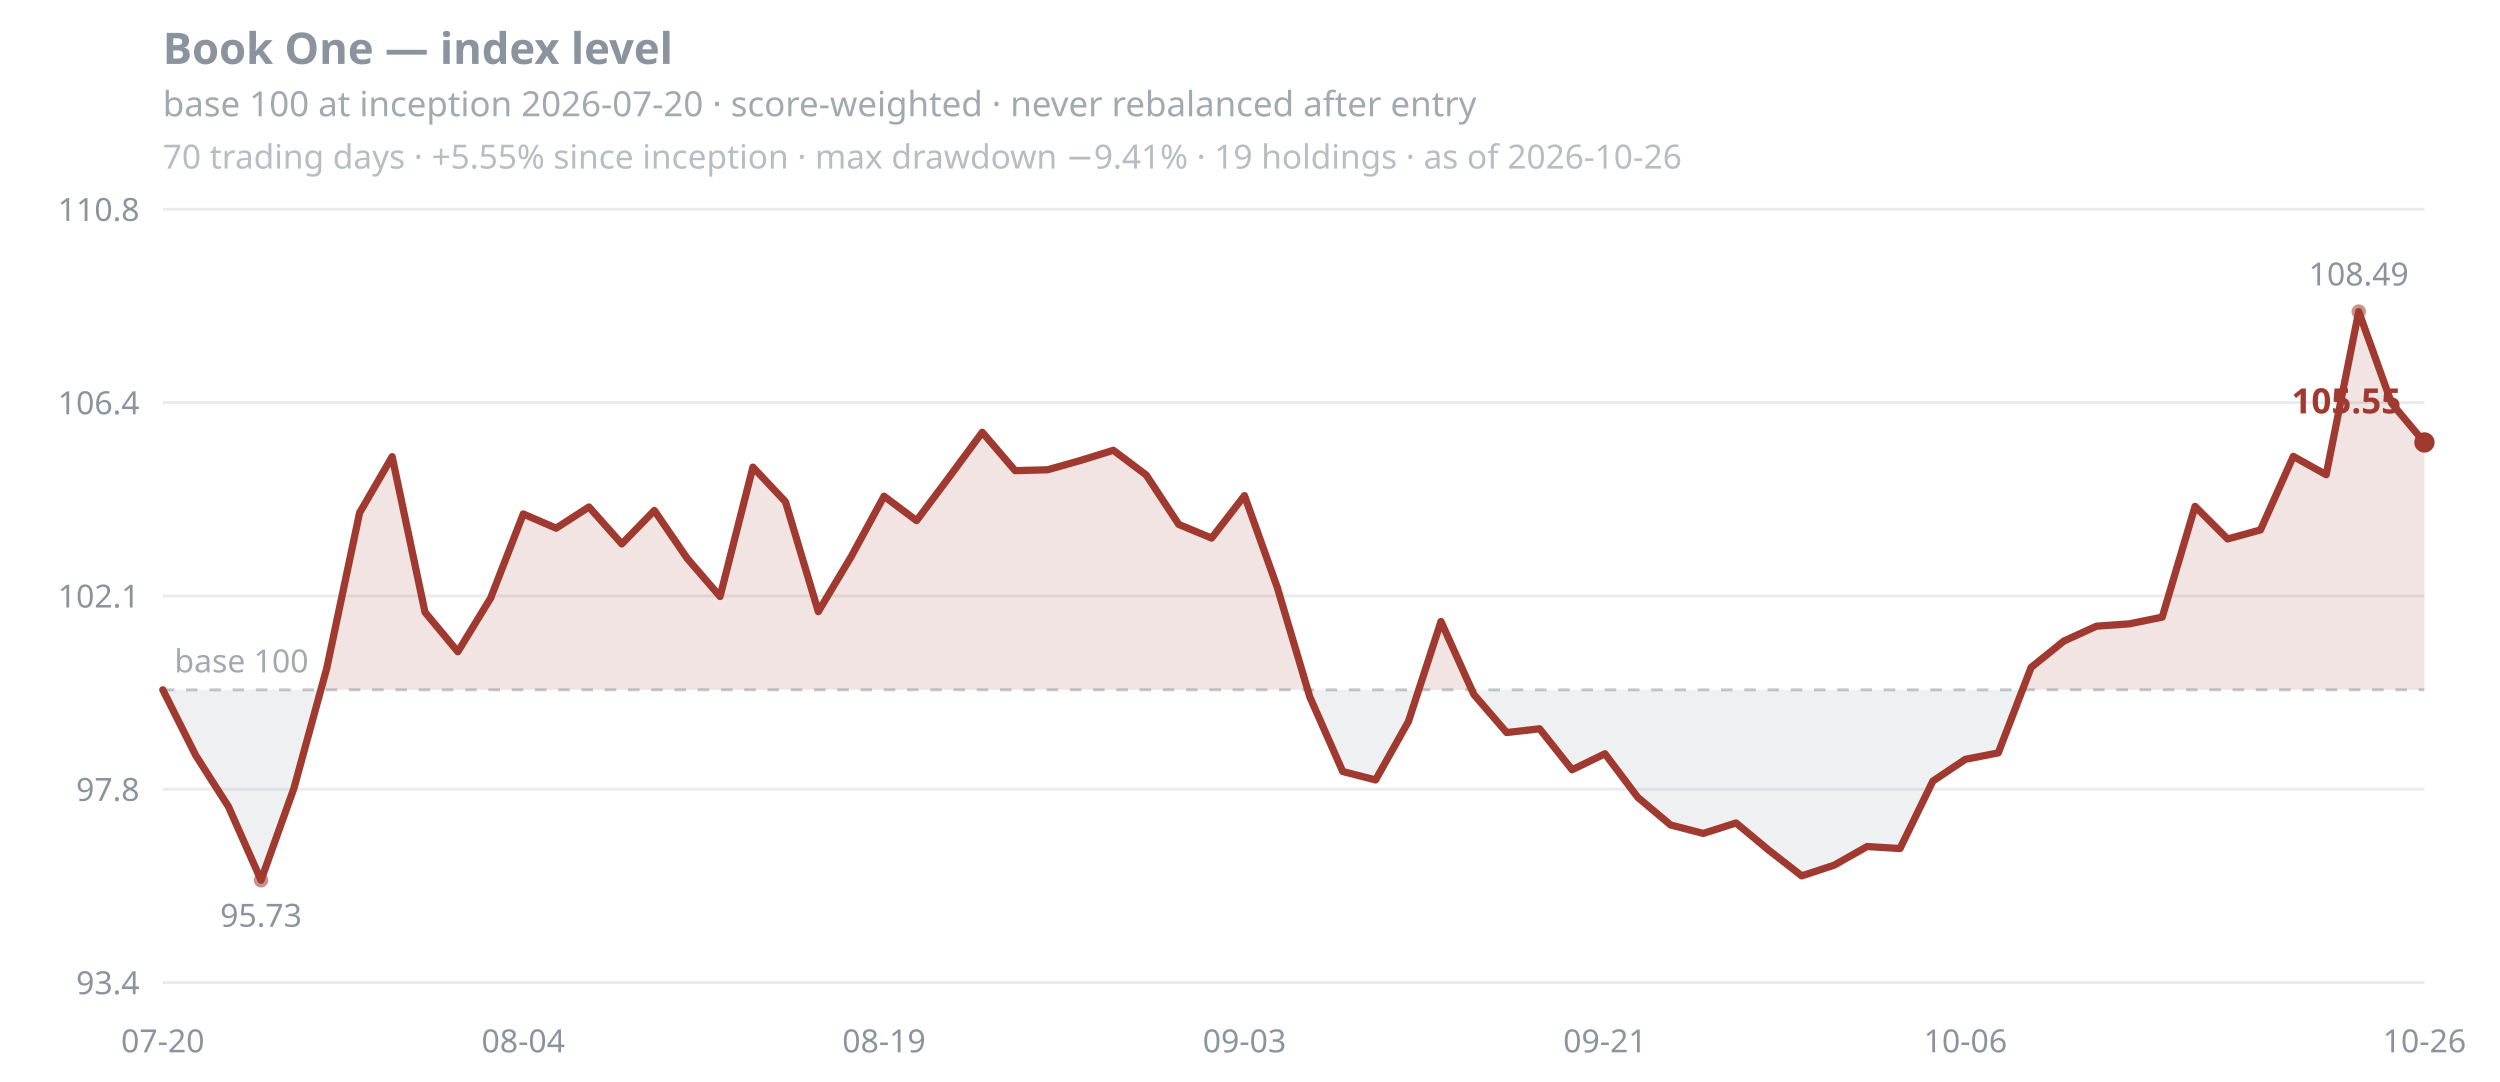
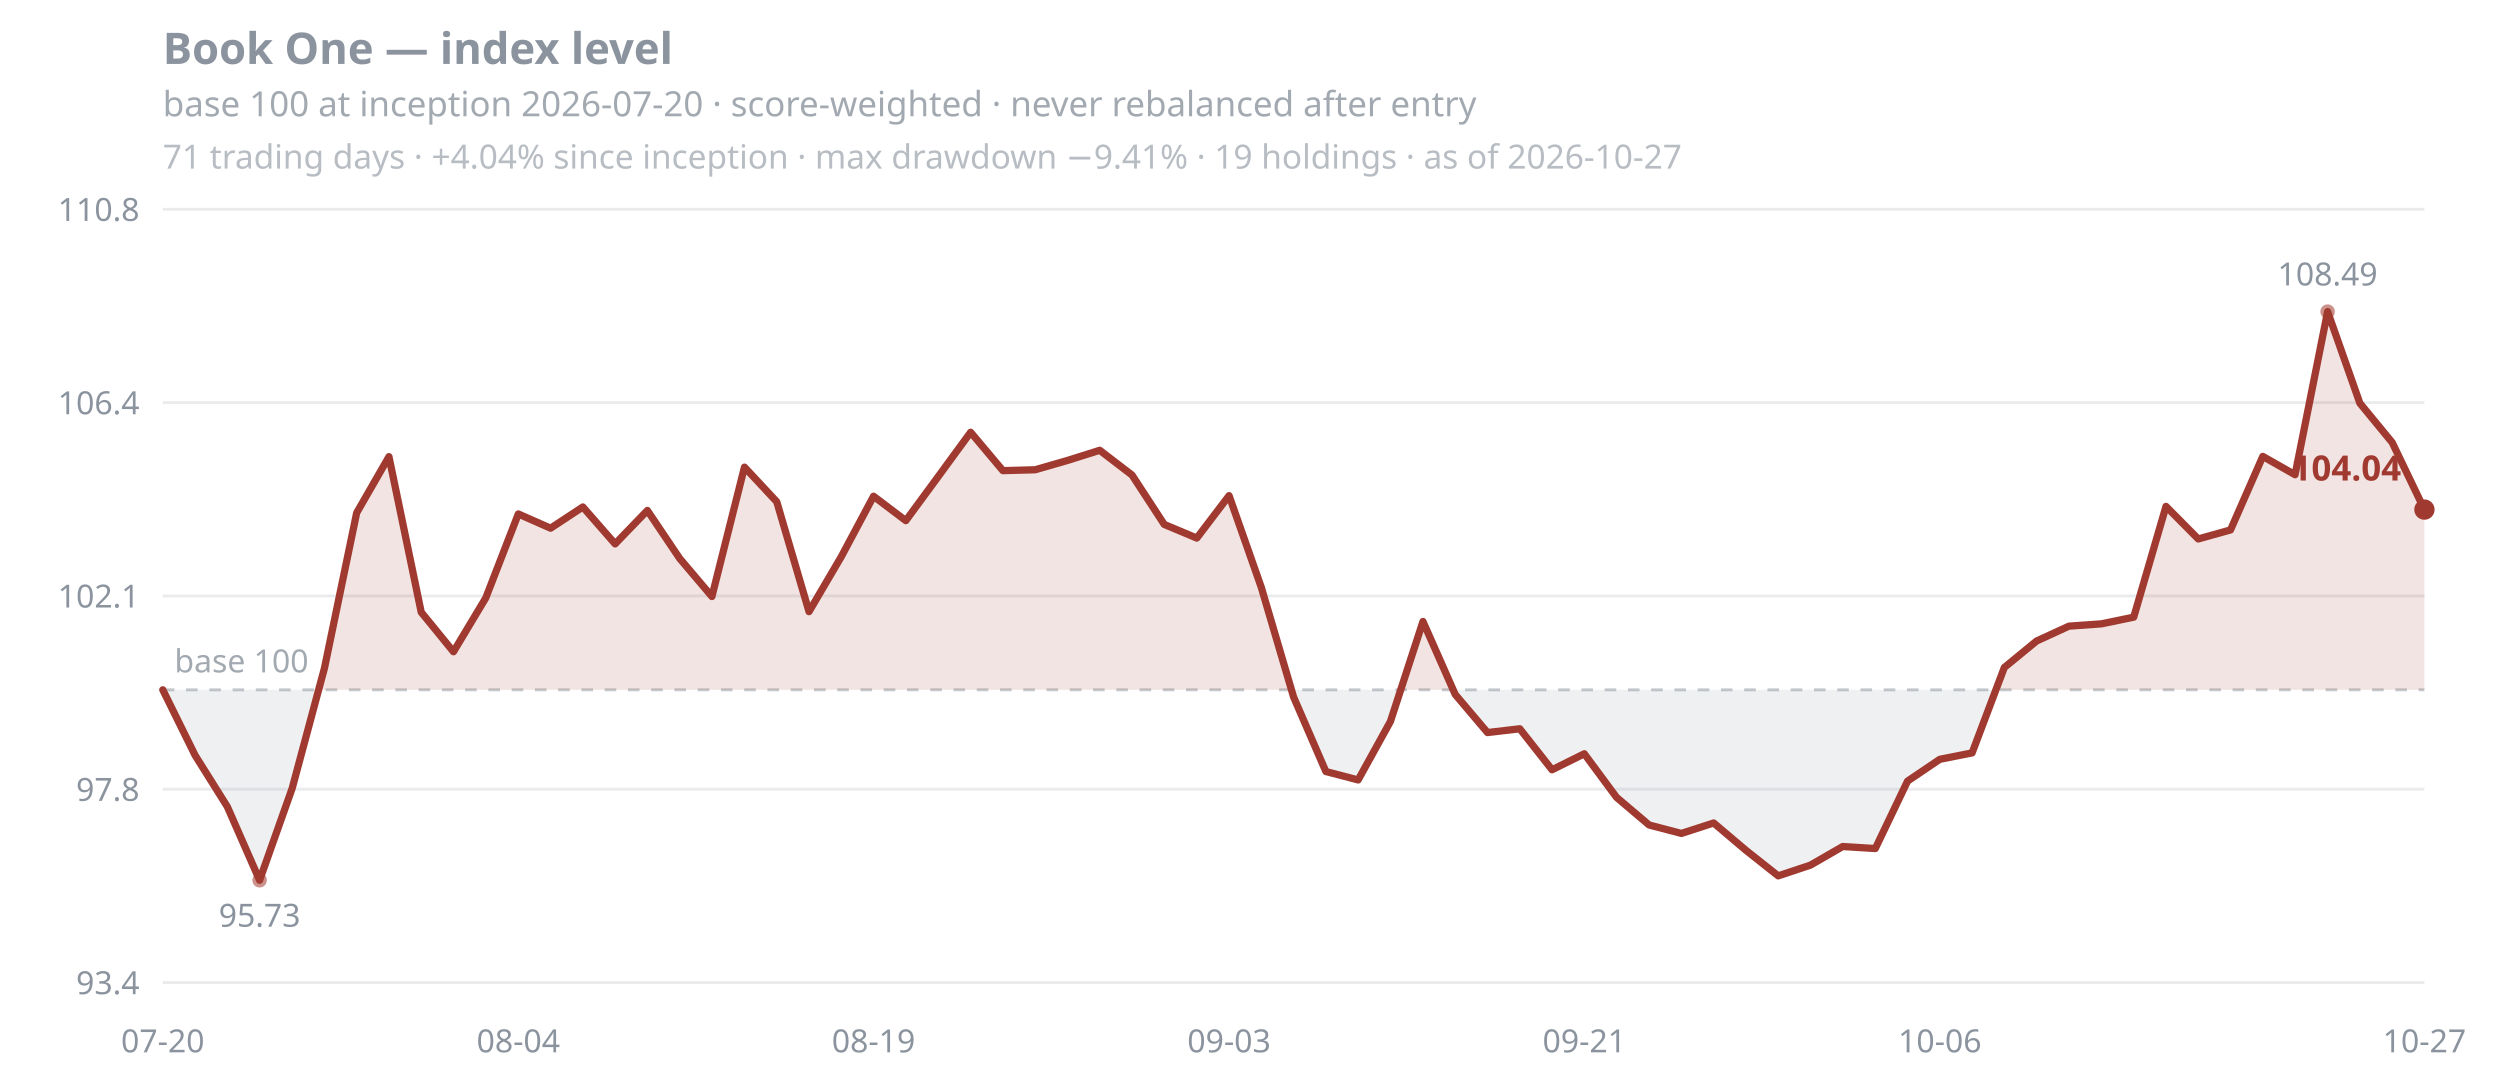
<svg xmlns="http://www.w3.org/2000/svg" viewBox="0 0 860 372" font-family="ui-sans-serif,system-ui,sans-serif">
  <text x="56" y="22" font-size="15" font-weight="600" fill="#8b949e">Book One — index level</text>
  <text x="56" y="40" font-size="12" fill="#8b949e" opacity="0.8">base 100 at inception 2026-07-20 · score-weighted · never rebalanced after entry</text>
-   <text x="56" y="58" font-size="11.5" fill="#8b949e" opacity="0.62">70 trading days · +5.55% since inception · max drawdown −9.41% · 19 holdings · as of 2026-10-26</text>
+   <text x="56" y="58" font-size="11.5" fill="#8b949e" opacity="0.62">71 trading days · +4.04% since inception · max drawdown −9.41% · 19 holdings · as of 2026-10-27</text>
  <line x1="56" y1="338.0" x2="834" y2="338.0" stroke="#8b949e" stroke-opacity="0.18" />
  <text x="48" y="342.0" font-size="11" fill="#8b949e" text-anchor="end">93.4</text>
  <line x1="56" y1="271.5" x2="834" y2="271.5" stroke="#8b949e" stroke-opacity="0.18" />
  <text x="48" y="275.5" font-size="11" fill="#8b949e" text-anchor="end">97.8</text>
  <line x1="56" y1="205.0" x2="834" y2="205.0" stroke="#8b949e" stroke-opacity="0.18" />
  <text x="48" y="209.0" font-size="11" fill="#8b949e" text-anchor="end">102.1</text>
  <line x1="56" y1="138.5" x2="834" y2="138.5" stroke="#8b949e" stroke-opacity="0.18" />
  <text x="48" y="142.5" font-size="11" fill="#8b949e" text-anchor="end">106.4</text>
  <line x1="56" y1="72.0" x2="834" y2="72.0" stroke="#8b949e" stroke-opacity="0.18" />
  <text x="48" y="76.0" font-size="11" fill="#8b949e" text-anchor="end">110.8</text>
  <line x1="56" y1="237.3" x2="834" y2="237.3" stroke="#8b949e" stroke-opacity="0.5" stroke-dasharray="4 4" />
  <text x="60" y="231.3" font-size="11" fill="#8b949e" text-anchor="start" opacity="0.8">base 100</text>
  <text x="56.0" y="362" font-size="11" fill="#8b949e" text-anchor="middle">07-20</text>
-   <text x="180.0" y="362" font-size="11" fill="#8b949e" text-anchor="middle">08-04</text>
-   <text x="304.1" y="362" font-size="11" fill="#8b949e" text-anchor="middle">08-19</text>
-   <text x="428.1" y="362" font-size="11" fill="#8b949e" text-anchor="middle">09-03</text>
-   <text x="552.1" y="362" font-size="11" fill="#8b949e" text-anchor="middle">09-21</text>
-   <text x="676.1" y="362" font-size="11" fill="#8b949e" text-anchor="middle">10-06</text>
-   <text x="834.0" y="362" font-size="11" fill="#8b949e" text-anchor="middle">10-26</text>
+   <text x="178.3" y="362" font-size="11" fill="#8b949e" text-anchor="middle">08-04</text>
+   <text x="300.5" y="362" font-size="11" fill="#8b949e" text-anchor="middle">08-19</text>
+   <text x="422.8" y="362" font-size="11" fill="#8b949e" text-anchor="middle">09-03</text>
+   <text x="545.0" y="362" font-size="11" fill="#8b949e" text-anchor="middle">09-21</text>
+   <text x="667.3" y="362" font-size="11" fill="#8b949e" text-anchor="middle">10-06</text>
+   <text x="834.0" y="362" font-size="11" fill="#8b949e" text-anchor="middle">10-27</text>
  <defs>
    <clipPath id="above">
      <rect x="56" y="72" width="778" height="165.3" />
    </clipPath>
    <clipPath id="below">
      <rect x="56" y="237.3" width="778" height="100.7" />
    </clipPath>
  </defs>
-   <polygon points="56.0,237.3 56.0,237.3 67.3,259.8 78.6,277.5 89.8,302.8 101.1,271.2 112.4,229.9 123.7,176.4 134.9,157.1 146.2,210.6 157.5,224.2 168.8,205.7 180.0,176.8 191.3,181.7 202.6,174.4 213.9,187.1 225.1,175.6 236.4,192.1 247.7,205.2 259.0,160.7 270.2,172.6 281.5,210.4 292.8,191.5 304.1,170.7 315.3,179.1 326.6,164.0 337.9,148.7 349.2,161.9 360.4,161.6 371.7,158.4 383.0,154.9 394.3,163.4 405.5,180.4 416.8,185.1 428.1,170.5 439.4,202.1 450.6,239.8 461.9,265.4 473.2,268.3 484.5,248.2 495.7,213.8 507.0,238.9 518.3,252.0 529.6,250.7 540.8,264.8 552.1,259.3 563.4,274.3 574.7,283.8 585.9,286.7 597.2,283.1 608.5,292.5 619.8,301.3 631.0,297.6 642.3,291.2 653.6,291.9 664.9,268.7 676.1,261.2 687.4,259.0 698.7,229.6 710.0,220.5 721.2,215.4 732.5,214.6 743.8,212.3 755.1,174.2 766.3,185.4 777.6,182.3 788.9,157.0 800.2,163.3 811.4,107.2 822.7,138.7 834.0,152.2 834.0,237.3" fill="#a0392f" fill-opacity="0.14" clip-path="url(#above)" />
-   <polygon points="56.0,237.3 56.0,237.3 67.3,259.8 78.6,277.5 89.8,302.8 101.1,271.2 112.4,229.9 123.7,176.4 134.9,157.1 146.2,210.6 157.5,224.2 168.8,205.7 180.0,176.8 191.3,181.7 202.6,174.4 213.9,187.1 225.1,175.6 236.4,192.1 247.7,205.2 259.0,160.7 270.2,172.6 281.5,210.4 292.8,191.5 304.1,170.7 315.3,179.1 326.6,164.0 337.9,148.7 349.2,161.9 360.4,161.6 371.7,158.4 383.0,154.9 394.3,163.4 405.5,180.4 416.8,185.1 428.1,170.5 439.4,202.1 450.6,239.8 461.9,265.4 473.2,268.3 484.5,248.2 495.7,213.8 507.0,238.9 518.3,252.0 529.6,250.7 540.8,264.8 552.1,259.3 563.4,274.3 574.7,283.8 585.9,286.7 597.2,283.1 608.5,292.5 619.8,301.3 631.0,297.6 642.3,291.2 653.6,291.9 664.9,268.7 676.1,261.2 687.4,259.0 698.7,229.6 710.0,220.5 721.2,215.4 732.5,214.6 743.8,212.3 755.1,174.2 766.3,185.4 777.6,182.3 788.9,157.0 800.2,163.3 811.4,107.2 822.7,138.7 834.0,152.2 834.0,237.3" fill="#8b949e" fill-opacity="0.14" clip-path="url(#below)" />
-   <polyline points="56.0,237.3 67.3,259.8 78.6,277.5 89.8,302.8 101.1,271.2 112.4,229.9 123.7,176.4 134.9,157.1 146.2,210.6 157.5,224.2 168.8,205.7 180.0,176.8 191.3,181.7 202.6,174.4 213.9,187.1 225.1,175.6 236.4,192.1 247.7,205.2 259.0,160.7 270.2,172.6 281.5,210.4 292.8,191.5 304.1,170.7 315.3,179.1 326.6,164.0 337.9,148.7 349.2,161.9 360.4,161.6 371.7,158.4 383.0,154.9 394.3,163.4 405.5,180.4 416.8,185.1 428.1,170.5 439.4,202.1 450.6,239.8 461.9,265.4 473.2,268.3 484.5,248.2 495.7,213.8 507.0,238.9 518.3,252.0 529.6,250.7 540.8,264.8 552.1,259.3 563.4,274.3 574.7,283.8 585.9,286.7 597.2,283.1 608.5,292.5 619.8,301.3 631.0,297.6 642.3,291.2 653.6,291.9 664.9,268.7 676.1,261.2 687.4,259.0 698.7,229.6 710.0,220.5 721.2,215.4 732.5,214.6 743.8,212.3 755.1,174.2 766.3,185.4 777.6,182.3 788.9,157.0 800.2,163.3 811.4,107.2 822.7,138.7 834.0,152.2" fill="none" stroke="#a0392f" stroke-width="2.5" stroke-linejoin="round" stroke-linecap="round" />
-   <circle cx="89.8" cy="302.8" r="2.5" fill="#a0392f" fill-opacity="0.55" />
-   <text x="89.8" y="318.8" font-size="11" fill="#8b949e" text-anchor="middle">95.73</text>
-   <circle cx="811.4" cy="107.2" r="2.5" fill="#a0392f" fill-opacity="0.55" />
-   <text x="811.4" y="98.2" font-size="11" fill="#8b949e" text-anchor="middle">108.49</text>
-   <circle cx="834.0" cy="152.2" r="3.5" fill="#a0392f" />
-   <text x="826.0" y="142.2" font-size="12" font-weight="600" fill="#a0392f" text-anchor="end">105.55</text>
+   <polygon points="56.0,237.3 56.0,237.3 67.1,259.8 78.2,277.5 89.3,302.8 100.5,271.2 111.6,229.9 122.7,176.4 133.8,157.1 144.9,210.6 156.0,224.2 167.1,205.7 178.3,176.8 189.4,181.7 200.5,174.4 211.6,187.1 222.7,175.6 233.8,192.1 244.9,205.2 256.1,160.7 267.2,172.6 278.3,210.4 289.4,191.5 300.5,170.7 311.6,179.1 322.7,164.0 333.9,148.7 345.0,161.9 356.1,161.6 367.2,158.4 378.3,154.9 389.4,163.4 400.5,180.4 411.7,185.1 422.8,170.5 433.9,202.1 445.0,239.8 456.1,265.4 467.2,268.3 478.3,248.2 489.5,213.8 500.6,238.9 511.7,252.0 522.8,250.7 533.9,264.8 545.0,259.3 556.1,274.3 567.3,283.8 578.4,286.7 589.5,283.1 600.6,292.5 611.7,301.3 622.8,297.6 633.9,291.2 645.1,291.9 656.2,268.7 667.3,261.2 678.4,259.0 689.5,229.6 700.6,220.5 711.7,215.4 722.9,214.6 734.0,212.3 745.1,174.2 756.2,185.4 767.3,182.3 778.4,157.0 789.5,163.3 800.7,107.2 811.8,138.7 822.9,152.2 834.0,175.3 834.0,237.3" fill="#a0392f" fill-opacity="0.14" clip-path="url(#above)" />
+   <polygon points="56.0,237.3 56.0,237.3 67.1,259.8 78.2,277.5 89.3,302.8 100.5,271.2 111.6,229.9 122.7,176.4 133.8,157.1 144.9,210.6 156.0,224.2 167.1,205.7 178.3,176.8 189.4,181.7 200.5,174.4 211.6,187.1 222.7,175.6 233.8,192.1 244.9,205.2 256.1,160.7 267.2,172.6 278.3,210.4 289.4,191.5 300.5,170.7 311.6,179.1 322.7,164.0 333.9,148.7 345.0,161.9 356.1,161.6 367.2,158.4 378.3,154.9 389.4,163.4 400.5,180.4 411.7,185.1 422.8,170.5 433.9,202.1 445.0,239.8 456.1,265.4 467.2,268.3 478.3,248.2 489.5,213.8 500.6,238.9 511.7,252.0 522.8,250.7 533.9,264.8 545.0,259.3 556.1,274.3 567.3,283.8 578.4,286.7 589.5,283.1 600.6,292.5 611.7,301.3 622.8,297.6 633.9,291.2 645.1,291.9 656.2,268.7 667.3,261.2 678.4,259.0 689.5,229.6 700.6,220.5 711.7,215.4 722.9,214.6 734.0,212.3 745.1,174.2 756.2,185.4 767.3,182.3 778.4,157.0 789.5,163.3 800.7,107.2 811.8,138.7 822.9,152.2 834.0,175.3 834.0,237.3" fill="#8b949e" fill-opacity="0.14" clip-path="url(#below)" />
+   <polyline points="56.0,237.3 67.1,259.8 78.2,277.5 89.3,302.8 100.5,271.2 111.6,229.9 122.7,176.4 133.8,157.1 144.9,210.6 156.0,224.2 167.1,205.7 178.3,176.8 189.4,181.7 200.5,174.4 211.6,187.1 222.7,175.6 233.8,192.1 244.9,205.2 256.1,160.7 267.2,172.6 278.3,210.4 289.4,191.5 300.5,170.7 311.6,179.1 322.7,164.0 333.9,148.7 345.0,161.9 356.1,161.6 367.2,158.4 378.3,154.9 389.4,163.4 400.5,180.4 411.7,185.1 422.8,170.5 433.9,202.1 445.0,239.8 456.1,265.4 467.2,268.3 478.3,248.2 489.5,213.8 500.6,238.9 511.7,252.0 522.8,250.7 533.9,264.8 545.0,259.3 556.1,274.3 567.3,283.8 578.4,286.7 589.5,283.1 600.6,292.5 611.7,301.3 622.8,297.6 633.9,291.2 645.1,291.9 656.2,268.7 667.3,261.2 678.4,259.0 689.5,229.6 700.6,220.5 711.7,215.4 722.9,214.6 734.0,212.3 745.1,174.2 756.2,185.4 767.3,182.3 778.4,157.0 789.5,163.3 800.7,107.2 811.8,138.7 822.9,152.2 834.0,175.3" fill="none" stroke="#a0392f" stroke-width="2.5" stroke-linejoin="round" stroke-linecap="round" />
+   <circle cx="89.3" cy="302.8" r="2.5" fill="#a0392f" fill-opacity="0.55" />
+   <text x="89.3" y="318.8" font-size="11" fill="#8b949e" text-anchor="middle">95.73</text>
+   <circle cx="800.7" cy="107.2" r="2.5" fill="#a0392f" fill-opacity="0.55" />
+   <text x="800.7" y="98.2" font-size="11" fill="#8b949e" text-anchor="middle">108.49</text>
+   <circle cx="834.0" cy="175.3" r="3.5" fill="#a0392f" />
+   <text x="826.0" y="165.3" font-size="12" font-weight="600" fill="#a0392f" text-anchor="end">104.04</text>
</svg>
